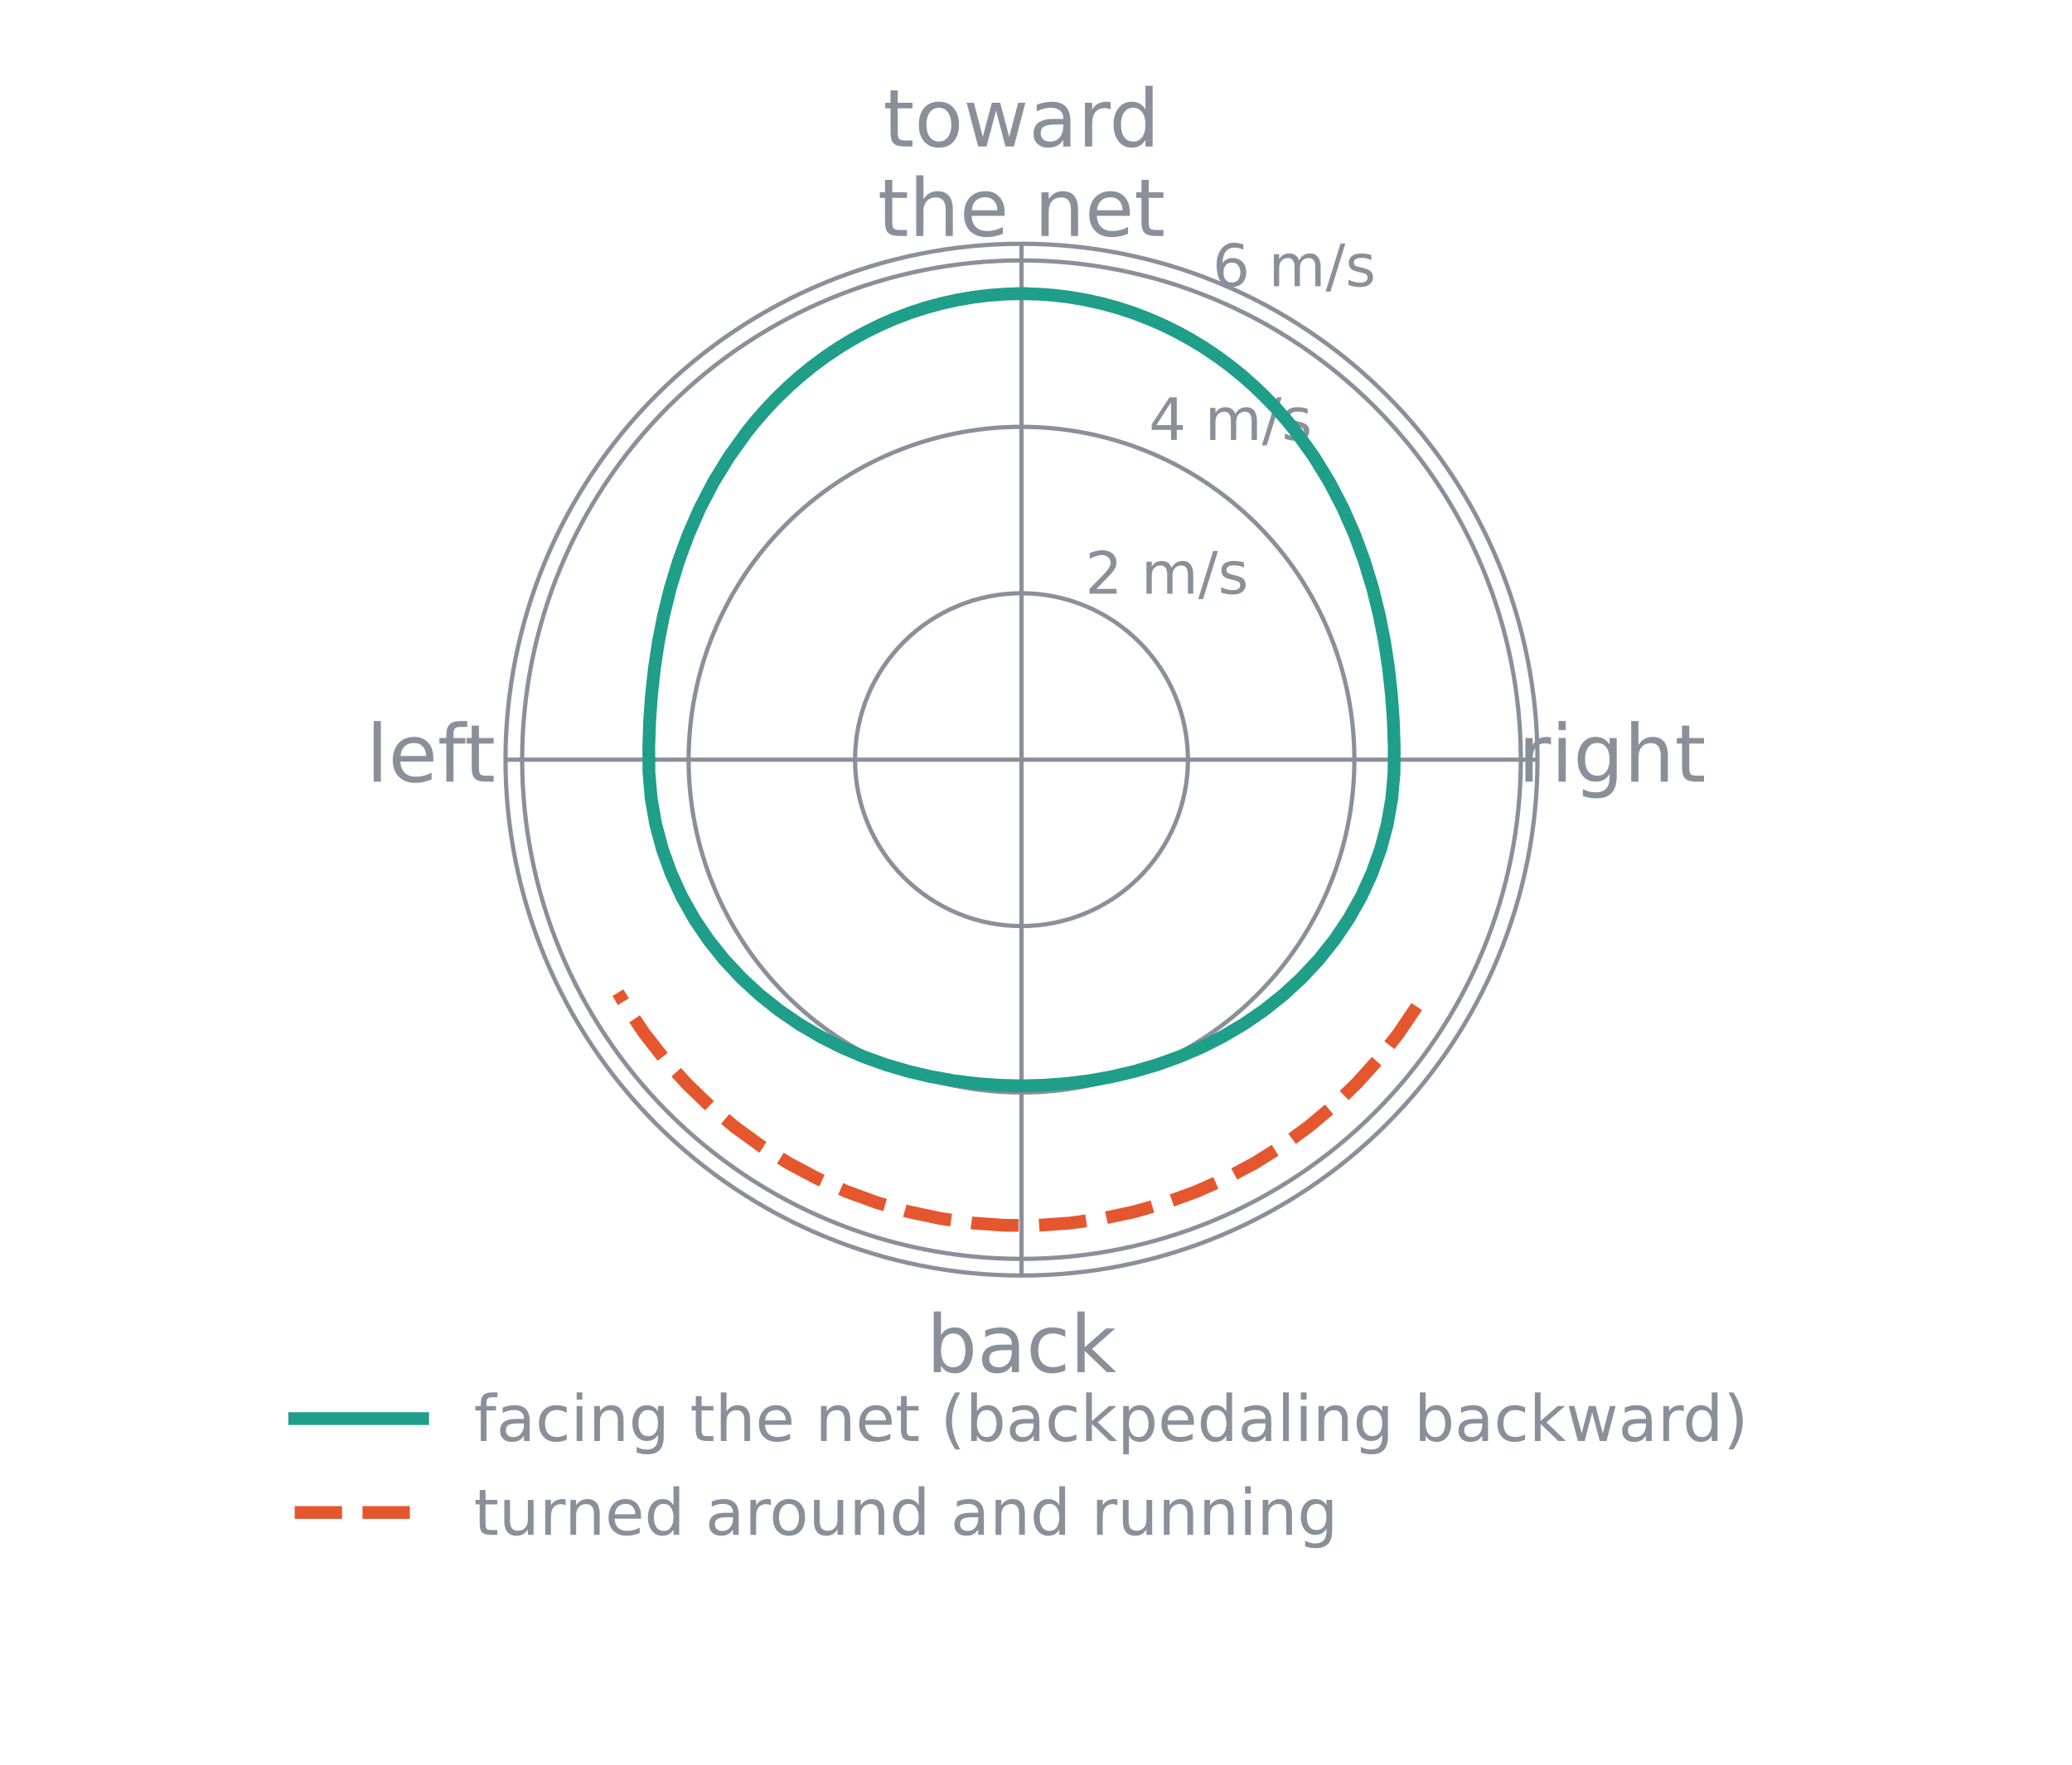
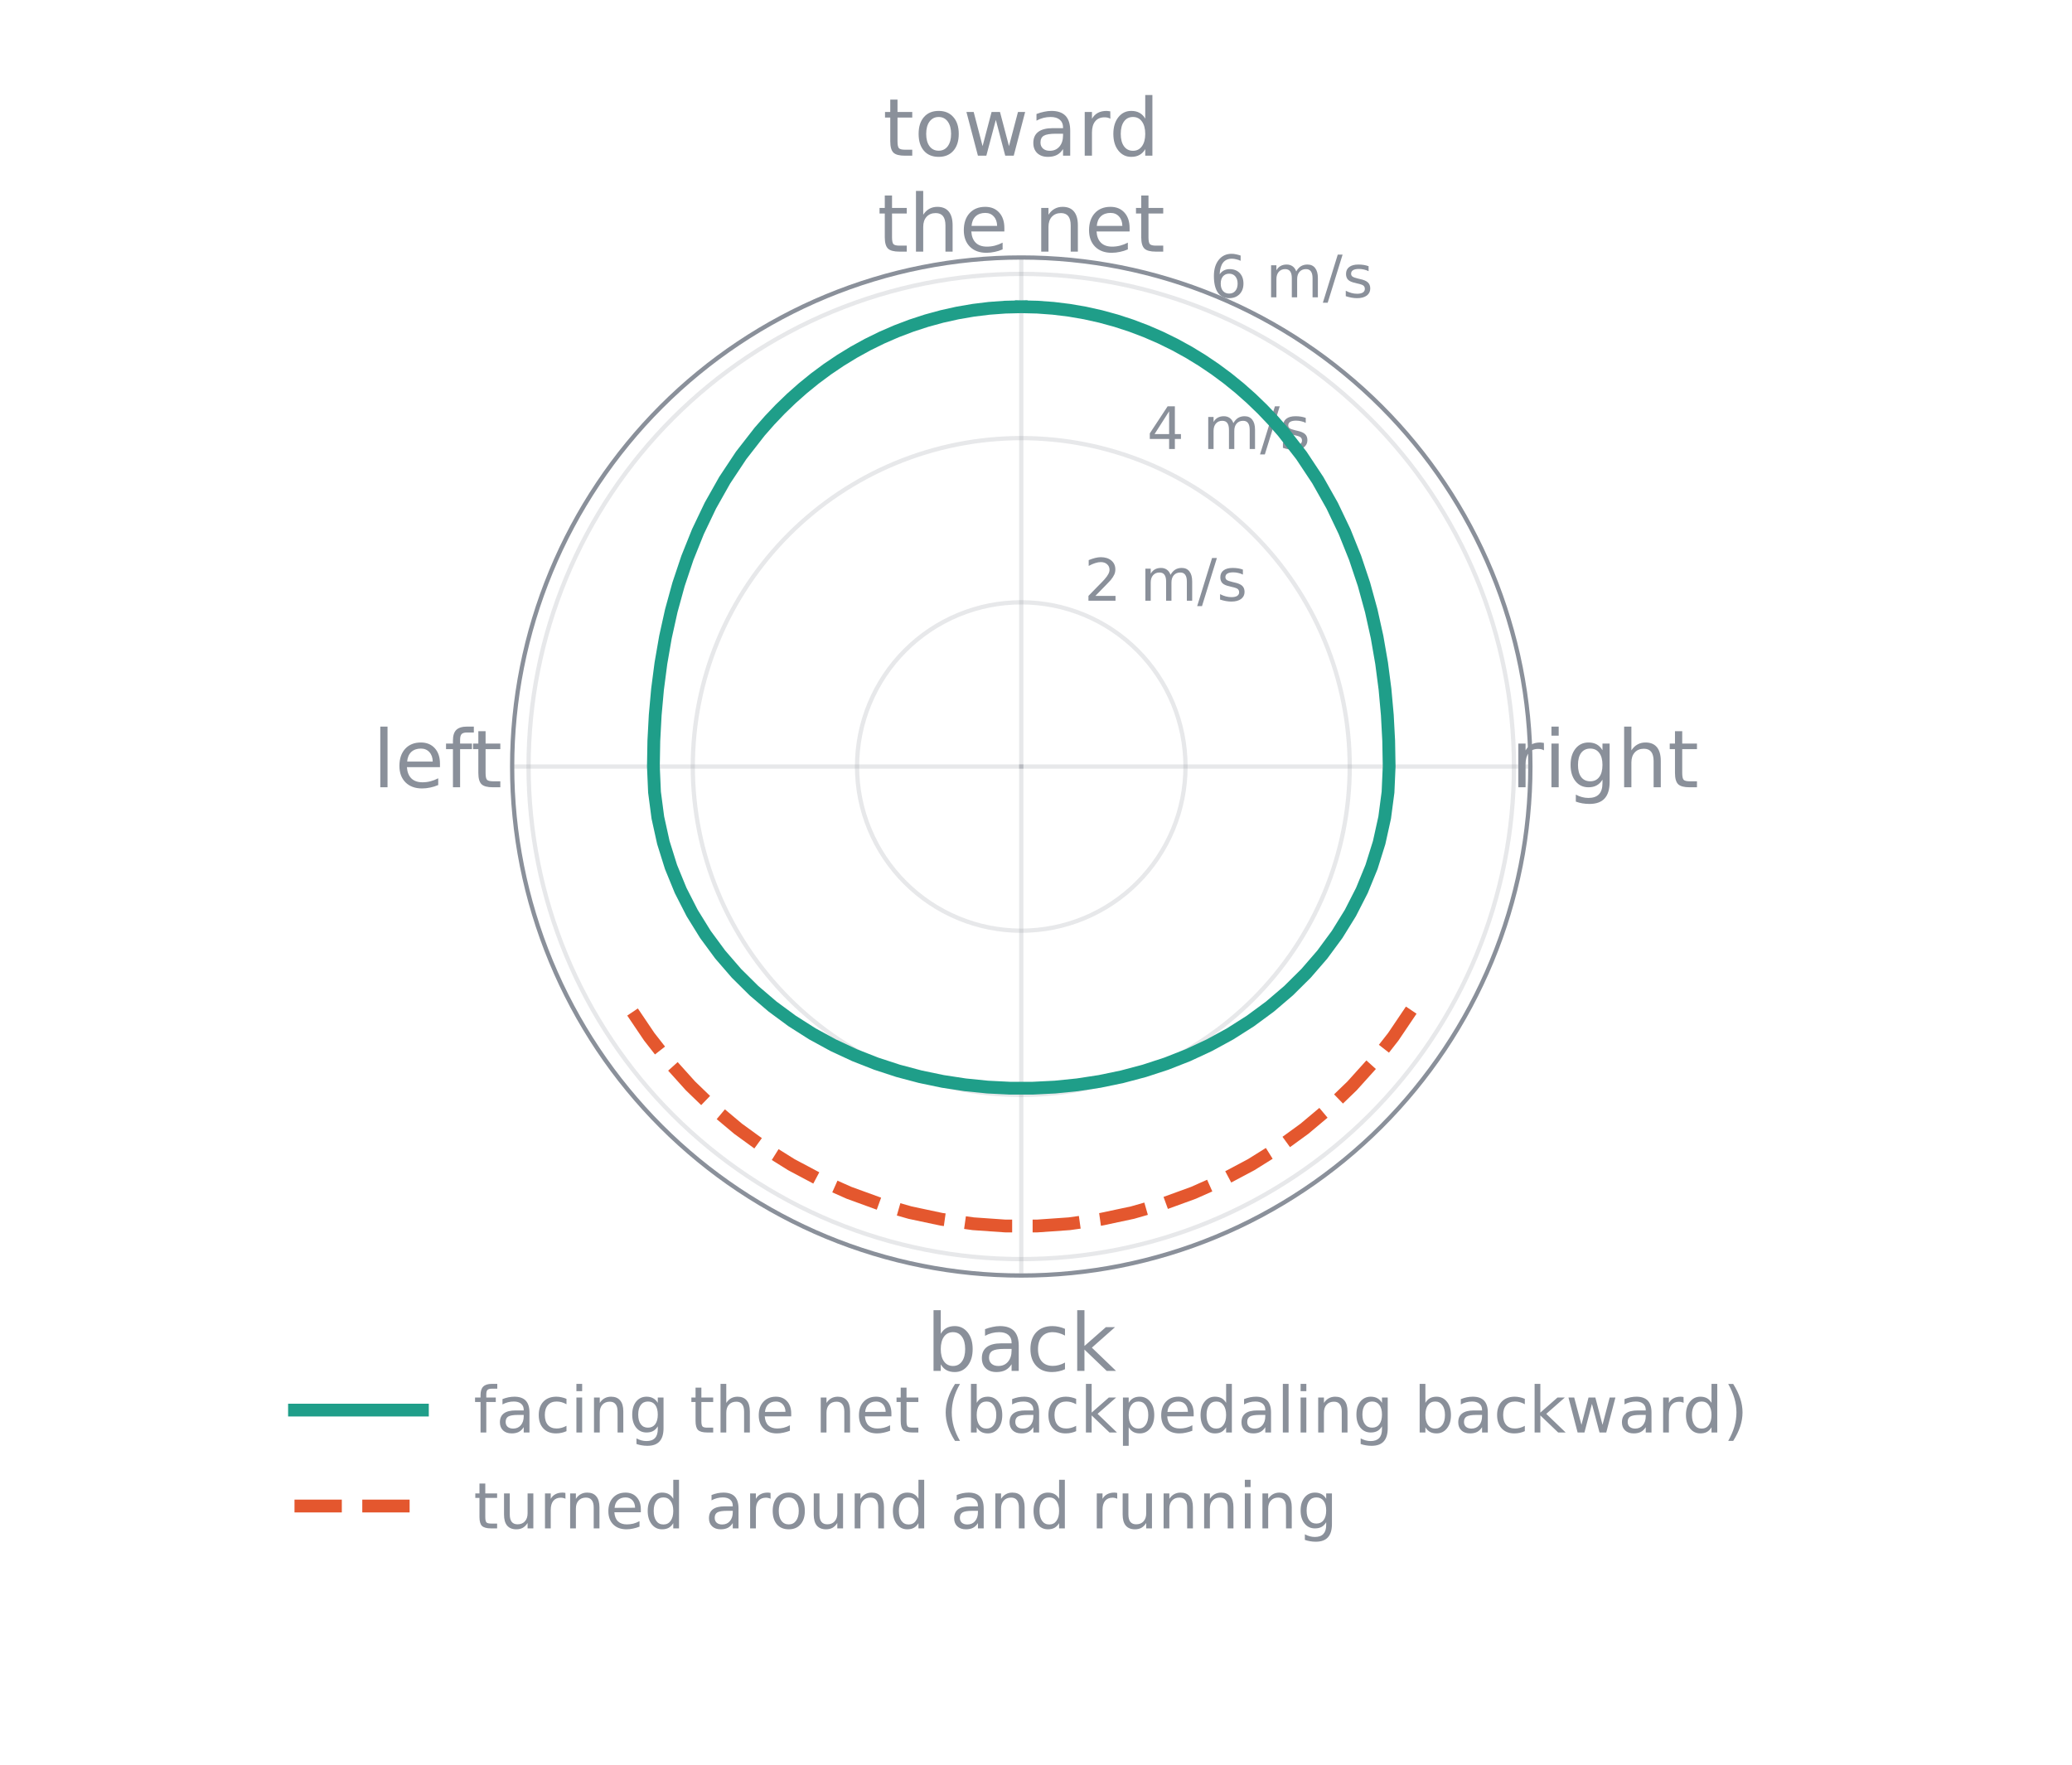
<svg xmlns="http://www.w3.org/2000/svg" width="388.8pt" height="331.2pt" viewBox="0 0 388.8 331.2" version="1.1">
  <defs>
    <style type="text/css">*{stroke-linejoin: round; stroke-linecap: butt}</style>
  </defs>
  <g id="figure_1">
    <g id="patch_1">
      <path d="M 0 331.2  L 388.8 331.2  L 388.8 0  L 0 0  L 0 331.2  z " style="fill: none" />
    </g>
    <g id="axes_1">
      <g id="patch_2">
-         <path d="M 288.498 142.572  C 288.498 129.858 285.993 117.267 281.128 105.521  C 276.262 93.774 269.13 83.1 260.14 74.11  C 251.149 65.12 240.475 57.988 228.729 53.122  C 216.982 48.256 204.392 45.752 191.678 45.752  C 178.963 45.752 166.373 48.256 154.626 53.122  C 142.88 57.988 132.206 65.12 123.215 74.11  C 114.225 83.1 107.093 93.774 102.227 105.521  C 97.362 117.267 94.857 129.858 94.857 142.572  C 94.857 155.286 97.362 167.877 102.227 179.624  C 107.093 191.37 114.225 202.044 123.215 211.034  C 132.206 220.025 142.88 227.157 154.626 232.022  C 166.373 236.888 178.963 239.392 191.678 239.392  C 204.392 239.392 216.982 236.888 228.729 232.022  C 240.475 227.157 251.149 220.025 260.14 211.034  C 269.13 202.044 276.262 191.37 281.128 179.624  C 285.993 167.877 288.498 155.286 288.498 142.572  M 191.678 142.572  C 191.678 142.572 191.678 142.572 191.678 142.572  C 191.678 142.572 191.678 142.572 191.678 142.572  C 191.678 142.572 191.678 142.572 191.678 142.572  C 191.678 142.572 191.678 142.572 191.678 142.572  C 191.678 142.572 191.678 142.572 191.678 142.572  C 191.678 142.572 191.678 142.572 191.678 142.572  C 191.678 142.572 191.678 142.572 191.678 142.572  C 191.678 142.572 191.678 142.572 191.678 142.572  C 191.678 142.572 191.678 142.572 191.678 142.572  C 191.678 142.572 191.678 142.572 191.678 142.572  C 191.678 142.572 191.678 142.572 191.678 142.572  C 191.678 142.572 191.678 142.572 191.678 142.572  C 191.678 142.572 191.678 142.572 191.678 142.572  C 191.678 142.572 191.678 142.572 191.678 142.572  C 191.678 142.572 191.678 142.572 191.678 142.572  C 191.678 142.572 191.678 142.572 191.678 142.572  L 191.678 142.572  z " style="fill: none" />
+         <path d="M 287.168 143.859  C 287.168 131.314 284.697 118.891 279.896 107.301  C 275.095 95.71 268.058 85.178 259.187 76.307  C 250.316 67.437 239.785 60.399 228.194 55.598  C 216.604 50.798 204.181 48.326 191.635 48.326  C 179.09 48.326 166.667 50.798 155.076 55.598  C 143.486 60.399 132.954 67.437 124.083 76.307  C 115.212 85.178 108.175 95.71 103.374 107.301  C 98.574 118.891 96.102 131.314 96.102 143.859  C 96.102 156.405 98.574 168.828 103.374 180.418  C 108.175 192.009 115.212 202.541 124.083 211.411  C 132.954 220.282 143.486 227.319 155.076 232.12  C 166.667 236.921 179.09 239.392 191.635 239.392  C 204.181 239.392 216.604 236.921 228.194 232.12  C 239.785 227.319 250.316 220.282 259.187 211.411  C 268.058 202.541 275.095 192.009 279.896 180.418  C 284.697 168.828 287.168 156.405 287.168 143.859  M 191.635 143.859  C 191.635 143.859 191.635 143.859 191.635 143.859  C 191.635 143.859 191.635 143.859 191.635 143.859  C 191.635 143.859 191.635 143.859 191.635 143.859  C 191.635 143.859 191.635 143.859 191.635 143.859  C 191.635 143.859 191.635 143.859 191.635 143.859  C 191.635 143.859 191.635 143.859 191.635 143.859  C 191.635 143.859 191.635 143.859 191.635 143.859  C 191.635 143.859 191.635 143.859 191.635 143.859  C 191.635 143.859 191.635 143.859 191.635 143.859  C 191.635 143.859 191.635 143.859 191.635 143.859  C 191.635 143.859 191.635 143.859 191.635 143.859  C 191.635 143.859 191.635 143.859 191.635 143.859  C 191.635 143.859 191.635 143.859 191.635 143.859  C 191.635 143.859 191.635 143.859 191.635 143.859  C 191.635 143.859 191.635 143.859 191.635 143.859  C 191.635 143.859 191.635 143.859 191.635 143.859  L 191.635 143.859  z " style="fill: none" />
      </g>
      <g id="matplotlib.axis_1">
        <g id="xtick_1">
          <g id="line2d_1">
-             <path d="M 191.678 142.572  L 191.678 45.752  " clip-path="url(#p0f40dc3669)" style="fill: none; stroke: #8a909a; stroke-width: 0.8; stroke-linecap: square" />
+             <path d="M 191.635 143.859  L 191.635 48.326  " clip-path="url(#pb8e241f5ce)" style="fill: none; stroke: #8a909a; stroke-opacity: 0.2; stroke-width: 0.8; stroke-linecap: square" />
          </g>
          <g id="text_1">
-             <text style="font-size: 15px; font-family: 'DejaVu Sans'; fill: #8a909a" transform="translate(165.7052 27.4927)">toward</text>
-             <text style="font-size: 15px; font-family: 'DejaVu Sans'; fill: #8a909a" transform="translate(164.6775 44.28942)">the net</text>
+             <text style="font-size: 15px; font-family: 'DejaVu Sans'; fill: #8a909a" transform="translate(165.663 29.22146)">toward</text>
+             <text style="font-size: 15px; font-family: 'DejaVu Sans'; fill: #8a909a" transform="translate(164.6353 47.22557)">the net</text>
          </g>
        </g>
        <g id="xtick_2">
          <g id="line2d_2">
-             <path d="M 191.678 142.572  L 288.498 142.572  " clip-path="url(#p0f40dc3669)" style="fill: none; stroke: #8a909a; stroke-width: 0.8; stroke-linecap: square" />
+             <path d="M 191.635 143.859  L 287.168 143.859  " clip-path="url(#pb8e241f5ce)" style="fill: none; stroke: #8a909a; stroke-opacity: 0.2; stroke-width: 0.8; stroke-linecap: square" />
          </g>
          <g id="text_2">
-             <text style="font-size: 15px; font-family: 'DejaVu Sans'; text-anchor: middle; fill: #8a909a" x="302.498" y="146.711" transform="rotate(-0 302.4977 146.7112)">right</text>
+             <text style="font-size: 15px; font-family: 'DejaVu Sans'; text-anchor: middle; fill: #8a909a" x="301.168" y="147.756" transform="rotate(-0 301.1683 147.7565)">right</text>
          </g>
        </g>
        <g id="xtick_3">
          <g id="line2d_3">
-             <path d="M 191.678 142.572  L 191.678 239.392  " clip-path="url(#p0f40dc3669)" style="fill: none; stroke: #8a909a; stroke-width: 0.8; stroke-linecap: square" />
+             <path d="M 191.635 143.859  L 191.635 239.392  " clip-path="url(#pb8e241f5ce)" style="fill: none; stroke: #8a909a; stroke-opacity: 0.2; stroke-width: 0.8; stroke-linecap: square" />
          </g>
          <g id="text_3">
-             <text style="font-size: 15px; font-family: 'DejaVu Sans'; text-anchor: middle; fill: #8a909a" x="191.678" y="257.531" transform="rotate(-0 191.6775 257.5314)">back</text>
+             <text style="font-size: 15px; font-family: 'DejaVu Sans'; text-anchor: middle; fill: #8a909a" x="191.635" y="257.289" transform="rotate(-0 191.6353 257.2894)">back</text>
          </g>
        </g>
        <g id="xtick_4">
          <g id="line2d_4">
-             <path d="M 191.678 142.572  L 94.857 142.572  " clip-path="url(#p0f40dc3669)" style="fill: none; stroke: #8a909a; stroke-width: 0.8; stroke-linecap: square" />
+             <path d="M 191.635 143.859  L 96.102 143.859  " clip-path="url(#pb8e241f5ce)" style="fill: none; stroke: #8a909a; stroke-opacity: 0.2; stroke-width: 0.8; stroke-linecap: square" />
          </g>
          <g id="text_4">
-             <text style="font-size: 15px; font-family: 'DejaVu Sans'; text-anchor: middle; fill: #8a909a" x="80.857" y="146.711" transform="rotate(-0 80.85734 146.7112)">left</text>
+             <text style="font-size: 15px; font-family: 'DejaVu Sans'; text-anchor: middle; fill: #8a909a" x="82.102" y="147.756" transform="rotate(-0 82.10237 147.7565)">left</text>
          </g>
        </g>
      </g>
      <g id="matplotlib.axis_2">
        <g id="ytick_1">
          <g id="line2d_5">
-             <path d="M 191.678 111.34  C 195.779 111.34 199.84 112.148 203.63 113.717  C 207.419 115.287 210.862 117.587 213.762 120.488  C 216.662 123.388 218.963 126.831 220.532 130.62  C 222.102 134.409 222.91 138.471 222.91 142.572  C 222.91 146.674 222.102 150.735 220.532 154.524  C 218.963 158.313 216.662 161.757 213.762 164.657  C 210.862 167.557 207.419 169.858 203.63 171.427  C 199.84 172.997 195.779 173.804 191.678 173.804  C 187.576 173.804 183.515 172.997 179.725 171.427  C 175.936 169.858 172.493 167.557 169.593 164.657  C 166.693 161.757 164.392 158.313 162.823 154.524  C 161.253 150.735 160.445 146.674 160.445 142.572  C 160.445 138.471 161.253 134.409 162.823 130.62  C 164.392 126.831 166.693 123.388 169.593 120.488  C 172.493 117.587 175.936 115.287 179.725 113.717  C 183.515 112.148 187.576 111.34 191.678 111.34  " clip-path="url(#p0f40dc3669)" style="fill: none; stroke: #8a909a; stroke-width: 0.8; stroke-linecap: square" />
+             <path d="M 191.635 113.042  C 195.682 113.042 199.69 113.839 203.428 115.388  C 207.167 116.937 210.565 119.207 213.426 122.068  C 216.288 124.93 218.558 128.327 220.107 132.066  C 221.655 135.805 222.452 139.813 222.452 143.859  C 222.452 147.906 221.655 151.914 220.107 155.653  C 218.558 159.391 216.288 162.789 213.426 165.65  C 210.565 168.512 207.167 170.782 203.428 172.331  C 199.69 173.879 195.682 174.676 191.635 174.676  C 187.588 174.676 183.581 173.879 179.842 172.331  C 176.103 170.782 172.706 168.512 169.844 165.65  C 166.983 162.789 164.713 159.391 163.164 155.653  C 161.615 151.914 160.818 147.906 160.818 143.859  C 160.818 139.813 161.615 135.805 163.164 132.066  C 164.713 128.327 166.983 124.93 169.844 122.068  C 172.706 119.207 176.103 116.937 179.842 115.388  C 183.581 113.839 187.588 113.042 191.635 113.042  " clip-path="url(#pb8e241f5ce)" style="fill: none; stroke: #8a909a; stroke-opacity: 0.2; stroke-width: 0.8; stroke-linecap: square" />
          </g>
          <g id="text_5">
-             <text style="font-size: 11px; font-family: 'DejaVu Sans'; text-anchor: start; fill: #8a909a" x="203.63" y="111.43" transform="rotate(-0 203.6296 111.4296)">2 m/s</text>
+             <text style="font-size: 11px; font-family: 'DejaVu Sans'; text-anchor: start; fill: #8a909a" x="203.428" y="112.746" transform="rotate(-0 203.4285 112.7455)">2 m/s</text>
          </g>
        </g>
        <g id="ytick_2">
          <g id="line2d_6">
-             <path d="M 191.678 80.108  C 199.88 80.108 208.003 81.723 215.582 84.862  C 223.16 88.001 230.046 92.603 235.847 98.403  C 241.647 104.203 246.248 111.09 249.387 118.668  C 252.526 126.246 254.142 134.369 254.142 142.572  C 254.142 150.775 252.526 158.898 249.387 166.476  C 246.248 174.055 241.647 180.941 235.847 186.741  C 230.046 192.542 223.16 197.143 215.582 200.282  C 208.003 203.421 199.88 205.037 191.678 205.037  C 183.475 205.037 175.352 203.421 167.773 200.282  C 160.195 197.143 153.309 192.542 147.508 186.741  C 141.708 180.941 137.107 174.055 133.968 166.476  C 130.829 158.898 129.213 150.775 129.213 142.572  C 129.213 134.369 130.829 126.246 133.968 118.668  C 137.107 111.09 141.708 104.203 147.508 98.403  C 153.309 92.603 160.195 88.001 167.773 84.862  C 175.352 81.723 183.475 80.108 191.678 80.108  " clip-path="url(#p0f40dc3669)" style="fill: none; stroke: #8a909a; stroke-width: 0.8; stroke-linecap: square" />
+             <path d="M 191.635 82.225  C 199.729 82.225 207.744 83.82 215.222 86.917  C 222.699 90.014 229.494 94.554 235.217 100.277  C 240.94 106.001 245.481 112.795 248.578 120.273  C 251.675 127.751 253.269 135.766 253.269 143.859  C 253.269 151.953 251.675 159.968 248.578 167.446  C 245.481 174.923 240.94 181.718 235.217 187.441  C 229.494 193.164 222.699 197.705 215.222 200.802  C 207.744 203.899 199.729 205.494 191.635 205.494  C 183.542 205.494 175.527 203.899 168.049 200.802  C 160.571 197.705 153.777 193.164 148.053 187.441  C 142.33 181.718 137.79 174.923 134.693 167.446  C 131.595 159.968 130.001 151.953 130.001 143.859  C 130.001 135.766 131.595 127.751 134.693 120.273  C 137.79 112.795 142.33 106.001 148.053 100.277  C 153.777 94.554 160.571 90.014 168.049 86.917  C 175.527 83.82 183.542 82.225 191.635 82.225  " clip-path="url(#pb8e241f5ce)" style="fill: none; stroke: #8a909a; stroke-opacity: 0.2; stroke-width: 0.8; stroke-linecap: square" />
          </g>
          <g id="text_6">
-             <text style="font-size: 11px; font-family: 'DejaVu Sans'; text-anchor: start; fill: #8a909a" x="215.582" y="82.575" transform="rotate(-0 215.5817 82.57472)">4 m/s</text>
+             <text style="font-size: 11px; font-family: 'DejaVu Sans'; text-anchor: start; fill: #8a909a" x="215.222" y="84.274" transform="rotate(-0 215.2217 84.27427)">4 m/s</text>
          </g>
        </g>
        <g id="ytick_3">
          <g id="line2d_7">
-             <path d="M 191.678 48.875  C 203.982 48.875 216.166 51.299 227.534 56.007  C 238.901 60.716 249.231 67.618 257.931 76.318  C 266.632 85.019 273.534 95.348 278.242 106.716  C 282.951 118.083 285.374 130.268 285.374 142.572  C 285.374 154.876 282.951 167.061 278.242 178.428  C 273.534 189.796 266.632 200.126 257.931 208.826  C 249.231 217.526 238.901 224.428 227.534 229.137  C 216.166 233.845 203.982 236.269 191.678 236.269  C 179.373 236.269 167.189 233.845 155.821 229.137  C 144.454 224.428 134.124 217.526 125.424 208.826  C 116.723 200.126 109.821 189.796 105.113 178.428  C 100.404 167.061 97.981 154.876 97.981 142.572  C 97.981 130.268 100.404 118.083 105.113 106.716  C 109.821 95.348 116.723 85.019 125.424 76.318  C 134.124 67.618 144.454 60.716 155.821 56.007  C 167.189 51.299 179.373 48.875 191.678 48.875  " clip-path="url(#p0f40dc3669)" style="fill: none; stroke: #8a909a; stroke-width: 0.8; stroke-linecap: square" />
+             <path d="M 191.635 51.408  C 203.776 51.408 215.798 53.8 227.015 58.446  C 238.231 63.092 248.424 69.902 257.008 78.486  C 265.593 87.071 272.403 97.263 277.049 108.48  C 281.695 119.696 284.087 131.719 284.087 143.859  C 284.087 156 281.695 168.022 277.049 179.239  C 272.403 190.455 265.593 200.648 257.008 209.232  C 248.424 217.817 238.231 224.627 227.015 229.273  C 215.798 233.919 203.776 236.311 191.635 236.311  C 179.495 236.311 167.472 233.919 156.256 229.273  C 145.039 224.627 134.847 217.817 126.262 209.232  C 117.678 200.648 110.868 190.455 106.222 179.239  C 101.576 168.022 99.184 156 99.184 143.859  C 99.184 131.719 101.576 119.696 106.222 108.48  C 110.868 97.263 117.678 87.071 126.262 78.486  C 134.847 69.902 145.039 63.092 156.256 58.446  C 167.472 53.8 179.495 51.408 191.635 51.408  " clip-path="url(#pb8e241f5ce)" style="fill: none; stroke: #8a909a; stroke-opacity: 0.2; stroke-width: 0.8; stroke-linecap: square" />
          </g>
          <g id="text_7">
-             <text style="font-size: 11px; font-family: 'DejaVu Sans'; text-anchor: start; fill: #8a909a" x="227.534" y="53.72" transform="rotate(-0 227.5338 53.71983)">6 m/s</text>
+             <text style="font-size: 11px; font-family: 'DejaVu Sans'; text-anchor: start; fill: #8a909a" x="227.015" y="55.803" transform="rotate(-0 227.0149 55.80301)">6 m/s</text>
          </g>
        </g>
      </g>
      <g id="line2d_8">
-         <path d="M 191.678 55.122  L 194.729 55.196  L 197.772 55.42  L 200.799 55.791  L 203.801 56.308  L 206.772 56.97  L 209.702 57.772  L 212.586 58.713  L 215.416 59.787  L 218.185 60.99  L 220.888 62.318  L 223.518 63.765  L 226.07 65.325  L 228.54 66.993  L 230.923 68.762  L 233.216 70.625  L 235.417 72.575  L 237.521 74.607  L 239.528 76.712  L 241.436 78.884  L 243.244 81.117  L 246.563 85.737  L 249.488 90.52  L 252.031 95.419  L 254.211 100.393  L 256.052 105.406  L 257.578 110.43  L 258.819 115.445  L 259.802 120.437  L 260.553 125.4  L 261.094 130.332  L 261.445 135.239  L 261.617 140.13  L 261.585 145.013  L 261.16 149.875  L 260.315 154.675  L 259.063 159.373  L 257.42 163.933  L 255.406 168.32  L 253.047 172.504  L 250.372 176.459  L 247.41 180.164  L 244.195 183.603  L 240.758 186.765  L 237.133 189.642  L 233.349 192.234  L 229.435 194.541  L 225.418 196.568  L 221.321 198.324  L 217.164 199.817  L 212.964 201.057  L 208.734 202.055  L 204.483 202.82  L 200.221 203.359  L 195.951 203.681  L 191.678 203.787  L 187.404 203.681  L 183.134 203.359  L 178.872 202.82  L 174.621 202.055  L 170.391 201.057  L 166.191 199.817  L 162.034 198.324  L 157.937 196.568  L 153.92 194.541  L 150.006 192.234  L 146.222 189.642  L 142.597 186.765  L 139.16 183.603  L 135.945 180.164  L 132.983 176.459  L 130.308 172.504  L 127.949 168.32  L 125.935 163.933  L 124.292 159.373  L 123.04 154.675  L 122.195 149.875  L 121.77 145.013  L 121.738 140.13  L 121.91 135.239  L 122.261 130.332  L 122.802 125.4  L 123.553 120.437  L 124.536 115.445  L 125.777 110.43  L 127.303 105.406  L 129.144 100.393  L 131.324 95.419  L 133.867 90.52  L 136.792 85.737  L 140.111 81.117  L 141.919 78.884  L 143.827 76.712  L 145.834 74.607  L 147.938 72.575  L 150.139 70.625  L 152.432 68.762  L 154.815 66.993  L 157.285 65.325  L 159.837 63.765  L 162.467 62.318  L 165.17 60.99  L 167.939 59.787  L 170.769 58.713  L 173.653 57.772  L 176.583 56.97  L 179.554 56.308  L 182.556 55.791  L 185.583 55.42  L 188.626 55.196  L 191.678 55.122  L 191.678 55.122  " clip-path="url(#p0f40dc3669)" style="fill: none; stroke: #1f9e89; stroke-width: 2.4; stroke-linecap: square" />
+         <path d="M 191.635 57.572  L 194.646 57.645  L 197.649 57.866  L 200.635 58.232  L 203.598 58.742  L 206.529 59.395  L 209.42 60.187  L 212.266 61.115  L 215.058 62.175  L 217.79 63.362  L 220.457 64.672  L 223.052 66.1  L 225.57 67.64  L 228.008 69.285  L 230.359 71.03  L 232.622 72.868  L 234.793 74.793  L 236.869 76.797  L 238.849 78.875  L 240.732 81.018  L 244.203 85.477  L 247.282 90.122  L 249.978 94.904  L 252.306 99.78  L 254.286 104.711  L 255.944 109.666  L 257.306 114.621  L 258.4 119.559  L 259.252 124.471  L 259.887 129.352  L 260.325 134.206  L 260.581 139.038  L 260.666 143.859  L 260.456 148.672  L 259.828 153.443  L 258.792 158.134  L 257.361 162.706  L 255.554 167.124  L 253.393 171.356  L 250.906 175.374  L 248.121 179.156  L 245.07 182.682  L 241.784 185.94  L 238.296 188.919  L 234.637 191.617  L 230.836 194.034  L 226.92 196.171  L 222.915 198.037  L 218.84 199.638  L 214.716 200.985  L 210.555 202.088  L 206.37 202.957  L 202.169 203.599  L 197.959 204.024  L 193.744 204.235  L 189.527 204.235  L 185.312 204.024  L 181.102 203.599  L 176.901 202.957  L 172.716 202.088  L 168.555 200.985  L 164.43 199.638  L 160.356 198.037  L 156.35 196.171  L 152.435 194.034  L 148.634 191.617  L 144.974 188.919  L 141.486 185.94  L 138.2 182.682  L 135.149 179.156  L 132.364 175.374  L 129.877 171.356  L 127.717 167.124  L 125.909 162.706  L 124.478 158.134  L 123.442 153.443  L 122.815 148.672  L 122.605 143.859  L 122.689 139.038  L 122.946 134.206  L 123.384 129.352  L 124.019 124.471  L 124.871 119.559  L 125.965 114.621  L 127.327 109.666  L 128.985 104.711  L 130.965 99.78  L 133.293 94.904  L 135.989 90.122  L 139.068 85.477  L 142.538 81.018  L 144.421 78.875  L 146.401 76.797  L 148.478 74.793  L 150.649 72.868  L 152.911 71.03  L 155.263 69.285  L 157.7 67.64  L 160.219 66.1  L 162.814 64.672  L 165.48 63.362  L 168.213 62.175  L 171.005 61.115  L 173.85 60.187  L 176.742 59.395  L 179.673 58.742  L 182.635 58.232  L 185.622 57.866  L 188.625 57.645  L 191.635 57.572  L 191.635 57.572  " clip-path="url(#pb8e241f5ce)" style="fill: none; stroke: #1f9e89; stroke-width: 2.4; stroke-linecap: square" />
      </g>
      <g id="line2d_9">
-         <path d="M 265.84 188.914  L 262.426 193.974  L 258.668 198.784  L 254.584 203.32  L 250.193 207.561  L 245.517 211.484  L 240.579 215.072  L 235.403 218.306  L 230.013 221.172  L 224.437 223.655  L 218.701 225.742  L 212.834 227.425  L 206.863 228.694  L 200.819 229.544  L 194.729 229.969  L 188.626 229.969  L 182.536 229.544  L 176.492 228.694  L 170.521 227.425  L 164.654 225.742  L 158.918 223.655  L 153.342 221.172  L 147.952 218.306  L 142.776 215.072  L 137.838 211.484  L 133.162 207.561  L 128.771 203.32  L 124.687 198.784  L 120.929 193.974  L 117.515 188.914  L 115.943 186.297  L 115.943 186.297  " clip-path="url(#p0f40dc3669)" style="fill: none; stroke-dasharray: 8.88,3.84; stroke-dashoffset: 0; stroke: #e4572e; stroke-width: 2.4" />
+         <path d="M 264.812 189.585  L 261.444 194.578  L 257.736 199.324  L 253.706 203.8  L 249.373 207.984  L 244.759 211.855  L 239.887 215.395  L 234.779 218.587  L 229.461 221.414  L 223.959 223.864  L 218.3 225.924  L 212.51 227.584  L 206.619 228.836  L 200.655 229.675  L 194.647 230.095  L 188.624 230.095  L 182.616 229.675  L 176.652 228.836  L 170.76 227.584  L 164.971 225.924  L 159.311 223.864  L 153.809 221.414  L 148.491 218.587  L 143.384 215.395  L 138.511 211.855  L 133.897 207.984  L 129.565 203.8  L 125.535 199.324  L 121.827 194.578  L 118.459 189.585  L 116.908 187.003  L 116.908 187.003  " clip-path="url(#pb8e241f5ce)" style="fill: none; stroke-dasharray: 8.88,3.84; stroke-dashoffset: 0; stroke: #e4572e; stroke-width: 2.4" />
      </g>
      <g id="patch_3">
-         <path d="M 191.678 45.752  C 178.963 45.752 166.373 48.256 154.626 53.122  C 142.88 57.988 132.206 65.12 123.215 74.11  C 114.225 83.1 107.093 93.774 102.227 105.521  C 97.362 117.267 94.857 129.858 94.857 142.572  C 94.857 155.286 97.362 167.877 102.227 179.624  C 107.093 191.37 114.225 202.044 123.215 211.034  C 132.206 220.025 142.88 227.157 154.626 232.022  C 166.373 236.888 178.963 239.392 191.678 239.392  C 204.392 239.392 216.982 236.888 228.729 232.022  C 240.475 227.157 251.149 220.025 260.14 211.034  C 269.13 202.044 276.262 191.37 281.128 179.624  C 285.993 167.877 288.498 155.286 288.498 142.572  C 288.498 129.858 285.993 117.267 281.128 105.521  C 276.262 93.774 269.13 83.1 260.14 74.11  C 251.149 65.12 240.475 57.988 228.729 53.122  C 216.982 48.256 204.392 45.752 191.678 45.752  " style="fill: none; stroke: #8a909a; stroke-width: 0.8; stroke-linejoin: miter; stroke-linecap: square" />
+         <path d="M 191.635 48.326  C 179.09 48.326 166.667 50.798 155.076 55.598  C 143.486 60.399 132.954 67.437 124.083 76.307  C 115.212 85.178 108.175 95.71 103.374 107.301  C 98.574 118.891 96.102 131.314 96.102 143.859  C 96.102 156.405 98.574 168.828 103.374 180.418  C 108.175 192.009 115.212 202.541 124.083 211.411  C 132.954 220.282 143.486 227.319 155.076 232.12  C 166.667 236.921 179.09 239.392 191.635 239.392  C 204.181 239.392 216.604 236.921 228.194 232.12  C 239.785 227.319 250.316 220.282 259.187 211.411  C 268.058 202.541 275.095 192.009 279.896 180.418  C 284.697 168.828 287.168 156.405 287.168 143.859  C 287.168 131.314 284.697 118.891 279.896 107.301  C 275.095 95.71 268.058 85.178 259.187 76.307  C 250.316 67.437 239.785 60.399 228.194 55.598  C 216.604 50.798 204.181 48.326 191.635 48.326  " style="fill: none; stroke: #8a909a; stroke-width: 0.8; stroke-linejoin: miter; stroke-linecap: square" />
      </g>
      <g id="legend_1">
        <g id="line2d_10">
-           <path d="M 55.303 266.248  L 67.303 266.248  L 79.303 266.248  " style="fill: none; stroke: #1f9e89; stroke-width: 2.4; stroke-linecap: square" />
+           <path d="M 55.261 264.65  L 67.261 264.65  L 79.261 264.65  " style="fill: none; stroke: #1f9e89; stroke-width: 2.4; stroke-linecap: square" />
        </g>
        <g id="text_8">
-           <text style="font-size: 12px; font-family: 'DejaVu Sans'; text-anchor: start; fill: #8a909a" x="88.903" y="270.448" transform="rotate(-0 88.90313 270.4478)">facing the net (backpedaling backward)</text>
+           <text style="font-size: 12px; font-family: 'DejaVu Sans'; text-anchor: start; fill: #8a909a" x="88.861" y="268.85" transform="rotate(-0 88.86094 268.8496)">facing the net (backpedaling backward)</text>
        </g>
        <g id="line2d_11">
-           <path d="M 55.303 283.862  L 67.303 283.862  L 79.303 283.862  " style="fill: none; stroke-dasharray: 8.88,3.84; stroke-dashoffset: 0; stroke: #e4572e; stroke-width: 2.4" />
+           <path d="M 55.261 282.651  L 67.261 282.651  L 79.261 282.651  " style="fill: none; stroke-dasharray: 8.88,3.84; stroke-dashoffset: 0; stroke: #e4572e; stroke-width: 2.4" />
        </g>
        <g id="text_9">
-           <text style="font-size: 12px; font-family: 'DejaVu Sans'; text-anchor: start; fill: #8a909a" x="88.903" y="288.062" transform="rotate(-0 88.90313 288.0616)">turned around and running</text>
+           <text style="font-size: 12px; font-family: 'DejaVu Sans'; text-anchor: start; fill: #8a909a" x="88.861" y="286.851" transform="rotate(-0 88.86094 286.8506)">turned around and running</text>
        </g>
      </g>
    </g>
  </g>
  <defs>
-     <clipPath id="p0f40dc3669">
-       <path d="M 288.498 142.572  C 288.498 129.858 285.993 117.267 281.128 105.521  C 276.262 93.774 269.13 83.1 260.14 74.11  C 251.149 65.12 240.475 57.988 228.729 53.122  C 216.982 48.256 204.392 45.752 191.678 45.752  C 178.963 45.752 166.373 48.256 154.626 53.122  C 142.88 57.988 132.206 65.12 123.215 74.11  C 114.225 83.1 107.093 93.774 102.227 105.521  C 97.362 117.267 94.857 129.858 94.857 142.572  C 94.857 155.286 97.362 167.877 102.227 179.624  C 107.093 191.37 114.225 202.044 123.215 211.034  C 132.206 220.025 142.88 227.157 154.626 232.022  C 166.373 236.888 178.963 239.392 191.678 239.392  C 204.392 239.392 216.982 236.888 228.729 232.022  C 240.475 227.157 251.149 220.025 260.14 211.034  C 269.13 202.044 276.262 191.37 281.128 179.624  C 285.993 167.877 288.498 155.286 288.498 142.572  M 191.678 142.572  C 191.678 142.572 191.678 142.572 191.678 142.572  C 191.678 142.572 191.678 142.572 191.678 142.572  C 191.678 142.572 191.678 142.572 191.678 142.572  C 191.678 142.572 191.678 142.572 191.678 142.572  C 191.678 142.572 191.678 142.572 191.678 142.572  C 191.678 142.572 191.678 142.572 191.678 142.572  C 191.678 142.572 191.678 142.572 191.678 142.572  C 191.678 142.572 191.678 142.572 191.678 142.572  C 191.678 142.572 191.678 142.572 191.678 142.572  C 191.678 142.572 191.678 142.572 191.678 142.572  C 191.678 142.572 191.678 142.572 191.678 142.572  C 191.678 142.572 191.678 142.572 191.678 142.572  C 191.678 142.572 191.678 142.572 191.678 142.572  C 191.678 142.572 191.678 142.572 191.678 142.572  C 191.678 142.572 191.678 142.572 191.678 142.572  C 191.678 142.572 191.678 142.572 191.678 142.572  z " />
+     <clipPath id="pb8e241f5ce">
+       <path d="M 287.168 143.859  C 287.168 131.314 284.697 118.891 279.896 107.301  C 275.095 95.71 268.058 85.178 259.187 76.307  C 250.316 67.437 239.785 60.399 228.194 55.598  C 216.604 50.798 204.181 48.326 191.635 48.326  C 179.09 48.326 166.667 50.798 155.076 55.598  C 143.486 60.399 132.954 67.437 124.083 76.307  C 115.212 85.178 108.175 95.71 103.374 107.301  C 98.574 118.891 96.102 131.314 96.102 143.859  C 96.102 156.405 98.574 168.828 103.374 180.418  C 108.175 192.009 115.212 202.541 124.083 211.411  C 132.954 220.282 143.486 227.319 155.076 232.12  C 166.667 236.921 179.09 239.392 191.635 239.392  C 204.181 239.392 216.604 236.921 228.194 232.12  C 239.785 227.319 250.316 220.282 259.187 211.411  C 268.058 202.541 275.095 192.009 279.896 180.418  C 284.697 168.828 287.168 156.405 287.168 143.859  M 191.635 143.859  C 191.635 143.859 191.635 143.859 191.635 143.859  C 191.635 143.859 191.635 143.859 191.635 143.859  C 191.635 143.859 191.635 143.859 191.635 143.859  C 191.635 143.859 191.635 143.859 191.635 143.859  C 191.635 143.859 191.635 143.859 191.635 143.859  C 191.635 143.859 191.635 143.859 191.635 143.859  C 191.635 143.859 191.635 143.859 191.635 143.859  C 191.635 143.859 191.635 143.859 191.635 143.859  C 191.635 143.859 191.635 143.859 191.635 143.859  C 191.635 143.859 191.635 143.859 191.635 143.859  C 191.635 143.859 191.635 143.859 191.635 143.859  C 191.635 143.859 191.635 143.859 191.635 143.859  C 191.635 143.859 191.635 143.859 191.635 143.859  C 191.635 143.859 191.635 143.859 191.635 143.859  C 191.635 143.859 191.635 143.859 191.635 143.859  C 191.635 143.859 191.635 143.859 191.635 143.859  z " />
    </clipPath>
  </defs>
</svg>
